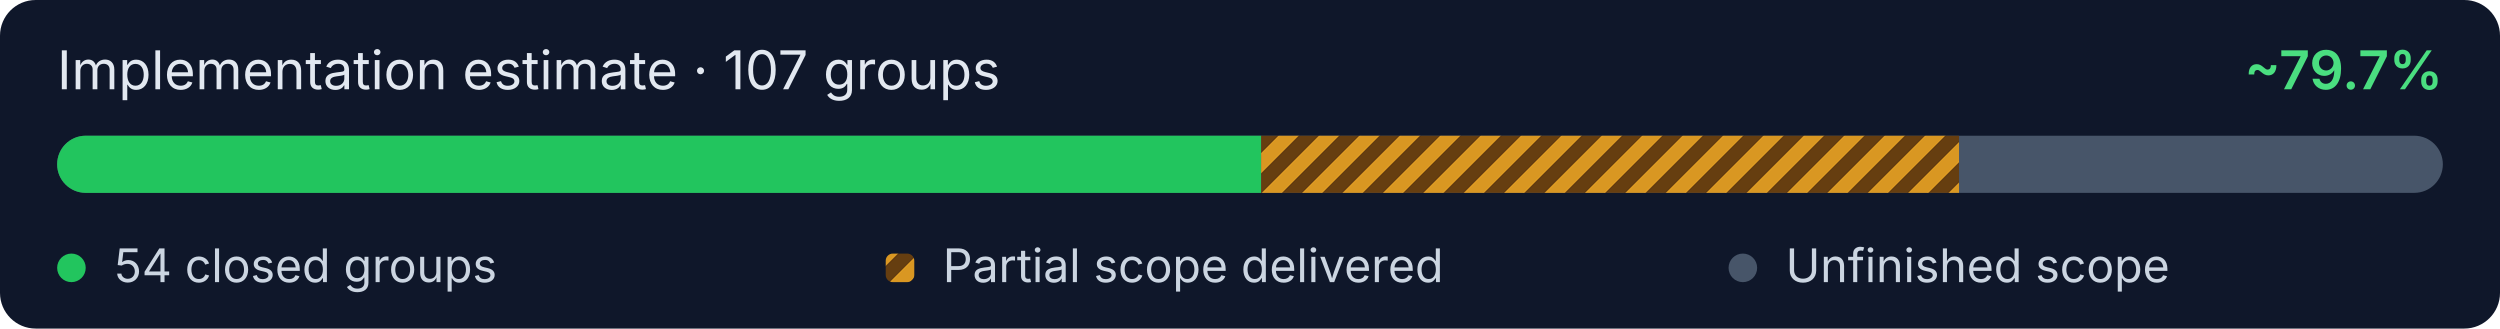
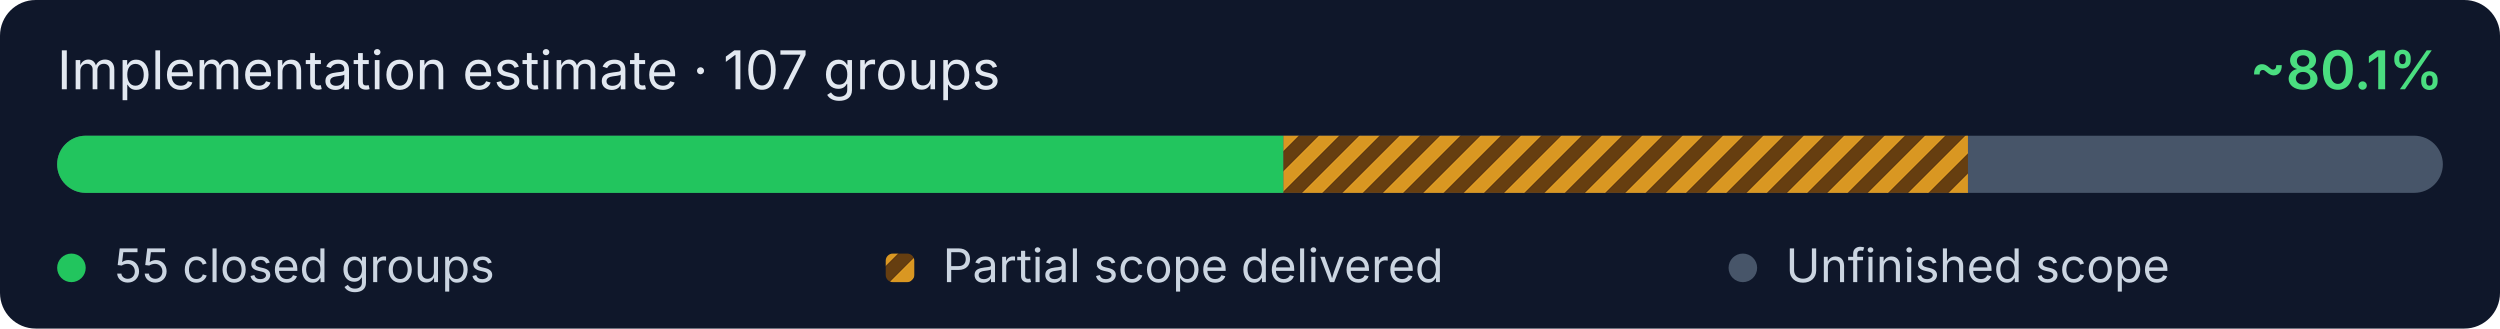
<svg xmlns="http://www.w3.org/2000/svg" width="700" height="92" viewBox="0 0 700 92" role="img" aria-labelledby="title description">
  <defs>
    <clipPath id="track">
      <rect x="16" y="38" width="668" height="16" rx="8" />
    </clipPath>
    <pattern id="partial" width="8" height="8" patternUnits="userSpaceOnUse" patternTransform="rotate(45)">
      <rect width="8" height="8" fill="#663e10" />
      <rect width="4" height="8" fill="#d99722" />
    </pattern>
  </defs>
  <rect width="700" height="92" rx="10" fill="#0f172a" />
  <g font-family="system-ui, -apple-system, BlinkMacSystemFont, 'Segoe UI', sans-serif">
    <text x="16" y="25" font-size="15" fill="#e2e8f0">Implementation estimate · 107 groups</text>
-     <text x="684" y="25" text-anchor="end" font-size="15" font-weight="600" fill="#4ade80">~79.7%</text>
+     <text x="684" y="25" text-anchor="end" font-size="15" font-weight="600" fill="#4ade80">~80.1%</text>
    <g clip-path="url(#track)">
      <rect x="16" y="38" width="668" height="16" fill="#475569" />
-       <rect id="closed-segment" x="16" y="38" width="337.121" height="16" fill="#22c55e" />
-       <rect id="partial-segment" x="353.121" y="38" width="195.406" height="16" fill="url(#partial)" />
+       <rect id="closed-segment" x="16" y="38" width="343.364" height="16" fill="#22c55e" />
+       <rect id="partial-segment" x="359.364" y="38" width="191.66" height="16" fill="url(#partial)" />
    </g>
    <circle cx="20" cy="75" r="4" fill="#22c55e" />
-     <text x="32" y="79" font-size="13" fill="#cbd5e1">54 closed groups</text>
+     <text x="32" y="79" font-size="13" fill="#cbd5e1">55 closed groups</text>
    <rect x="248" y="71" width="8" height="8" rx="2" fill="url(#partial)" />
    <text x="264" y="79" font-size="13" fill="#cbd5e1">Partial scope delivered</text>
    <circle cx="488" cy="75" r="4" fill="#475569" />
    <text x="500" y="79" font-size="13" fill="#cbd5e1">Unfinished scope</text>
  </g>
</svg>
